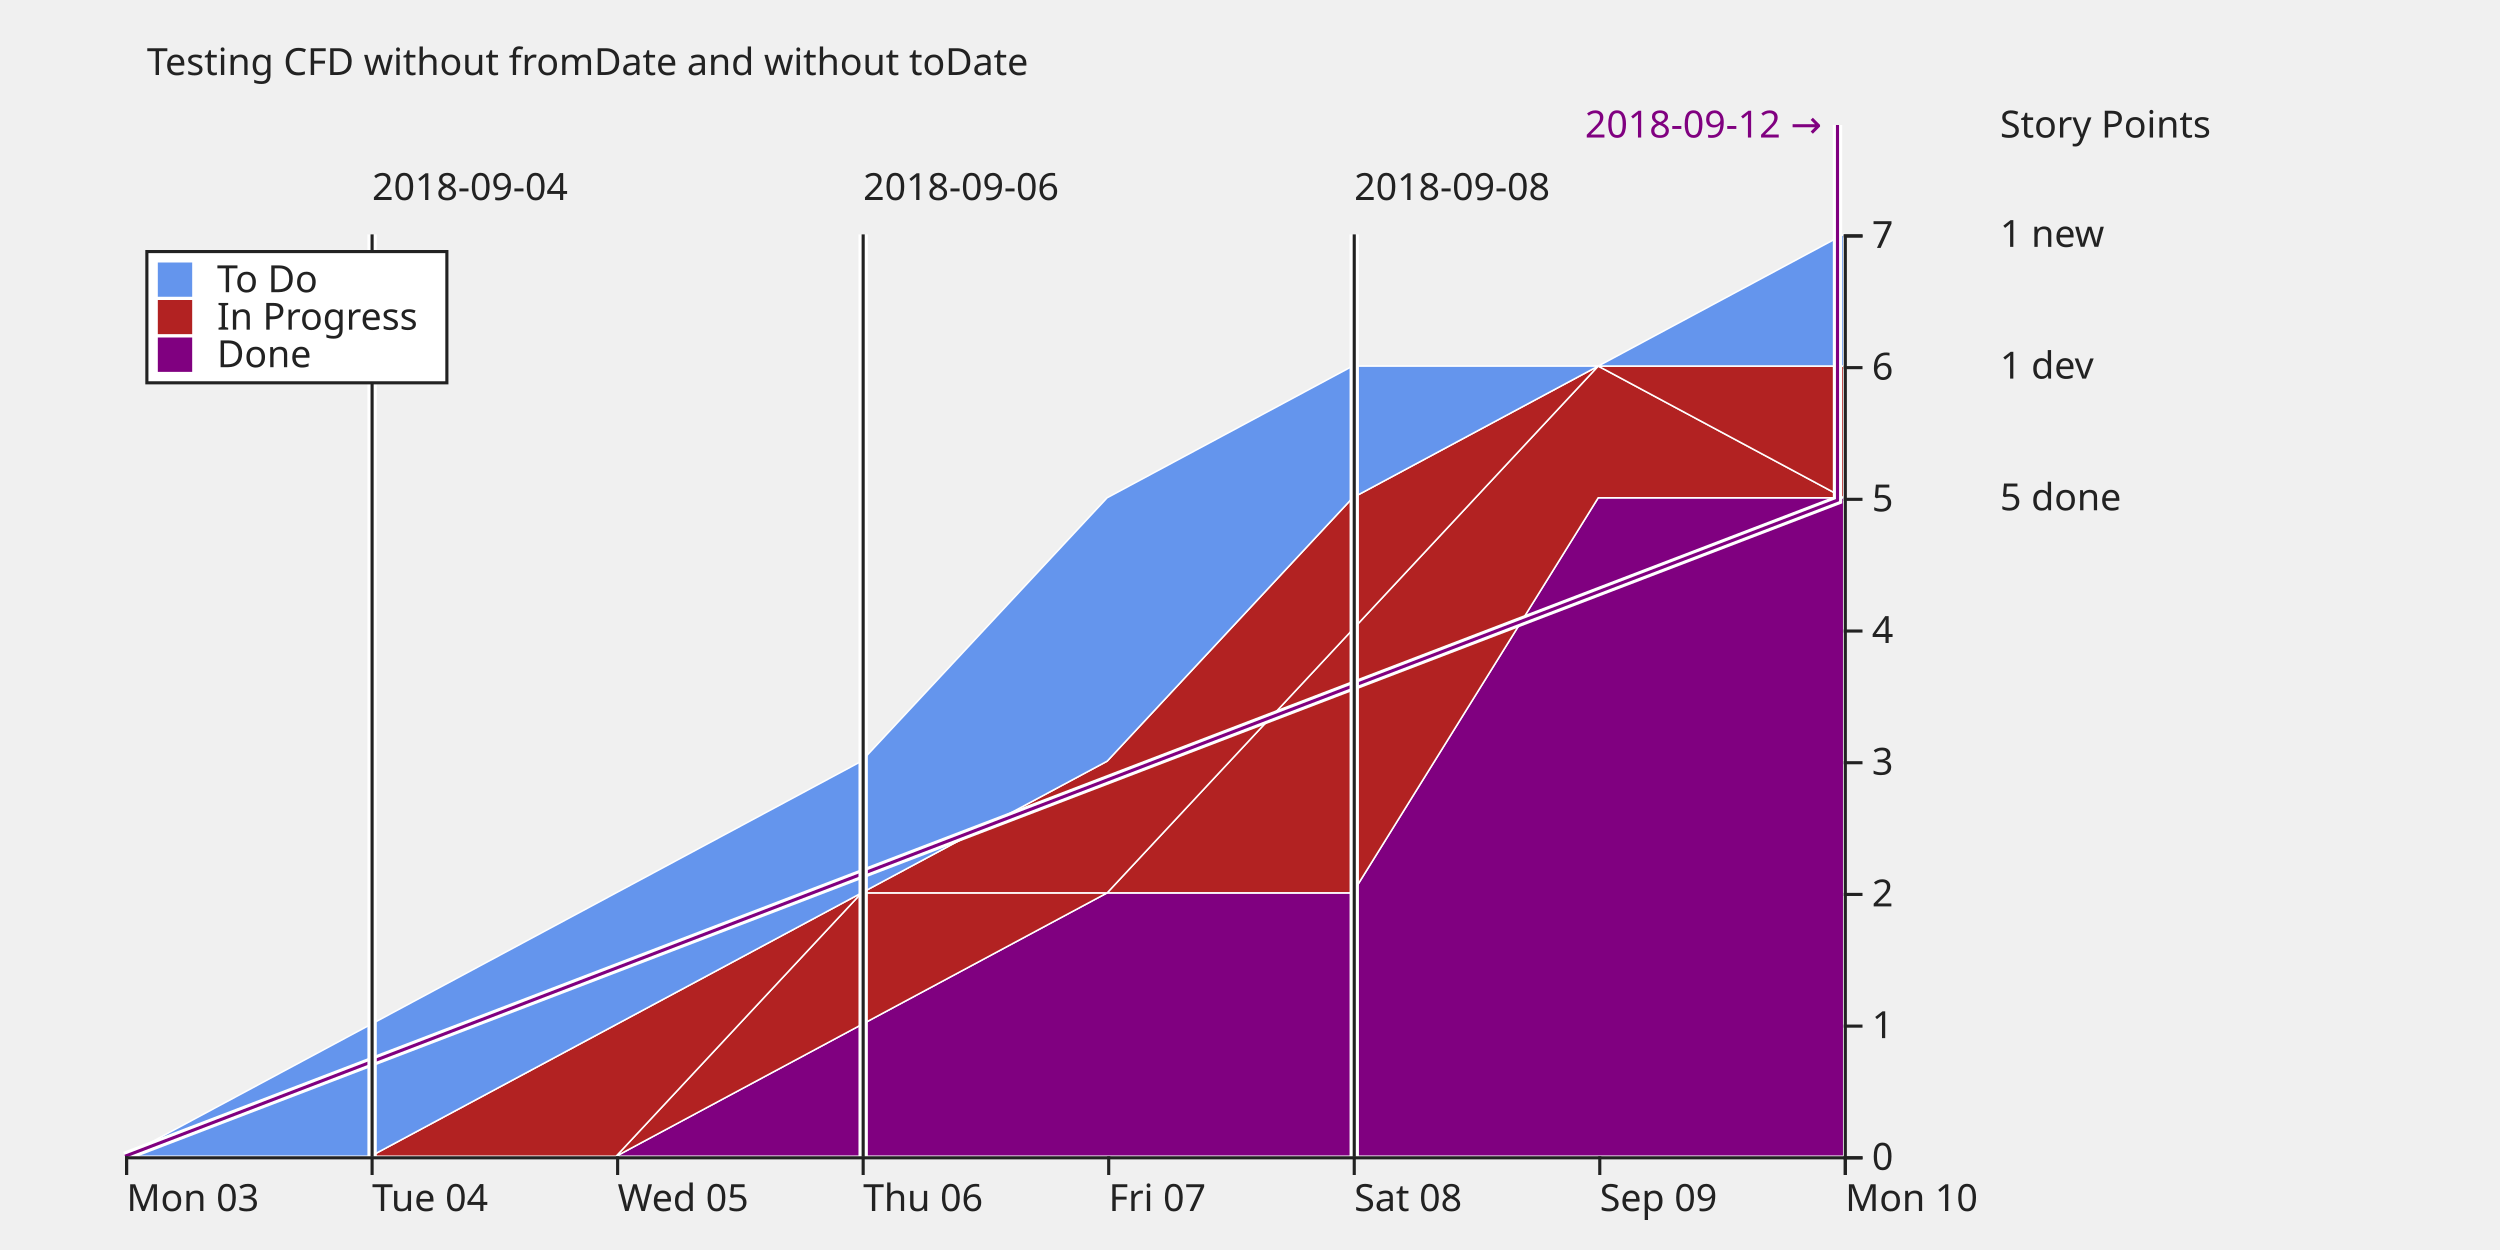
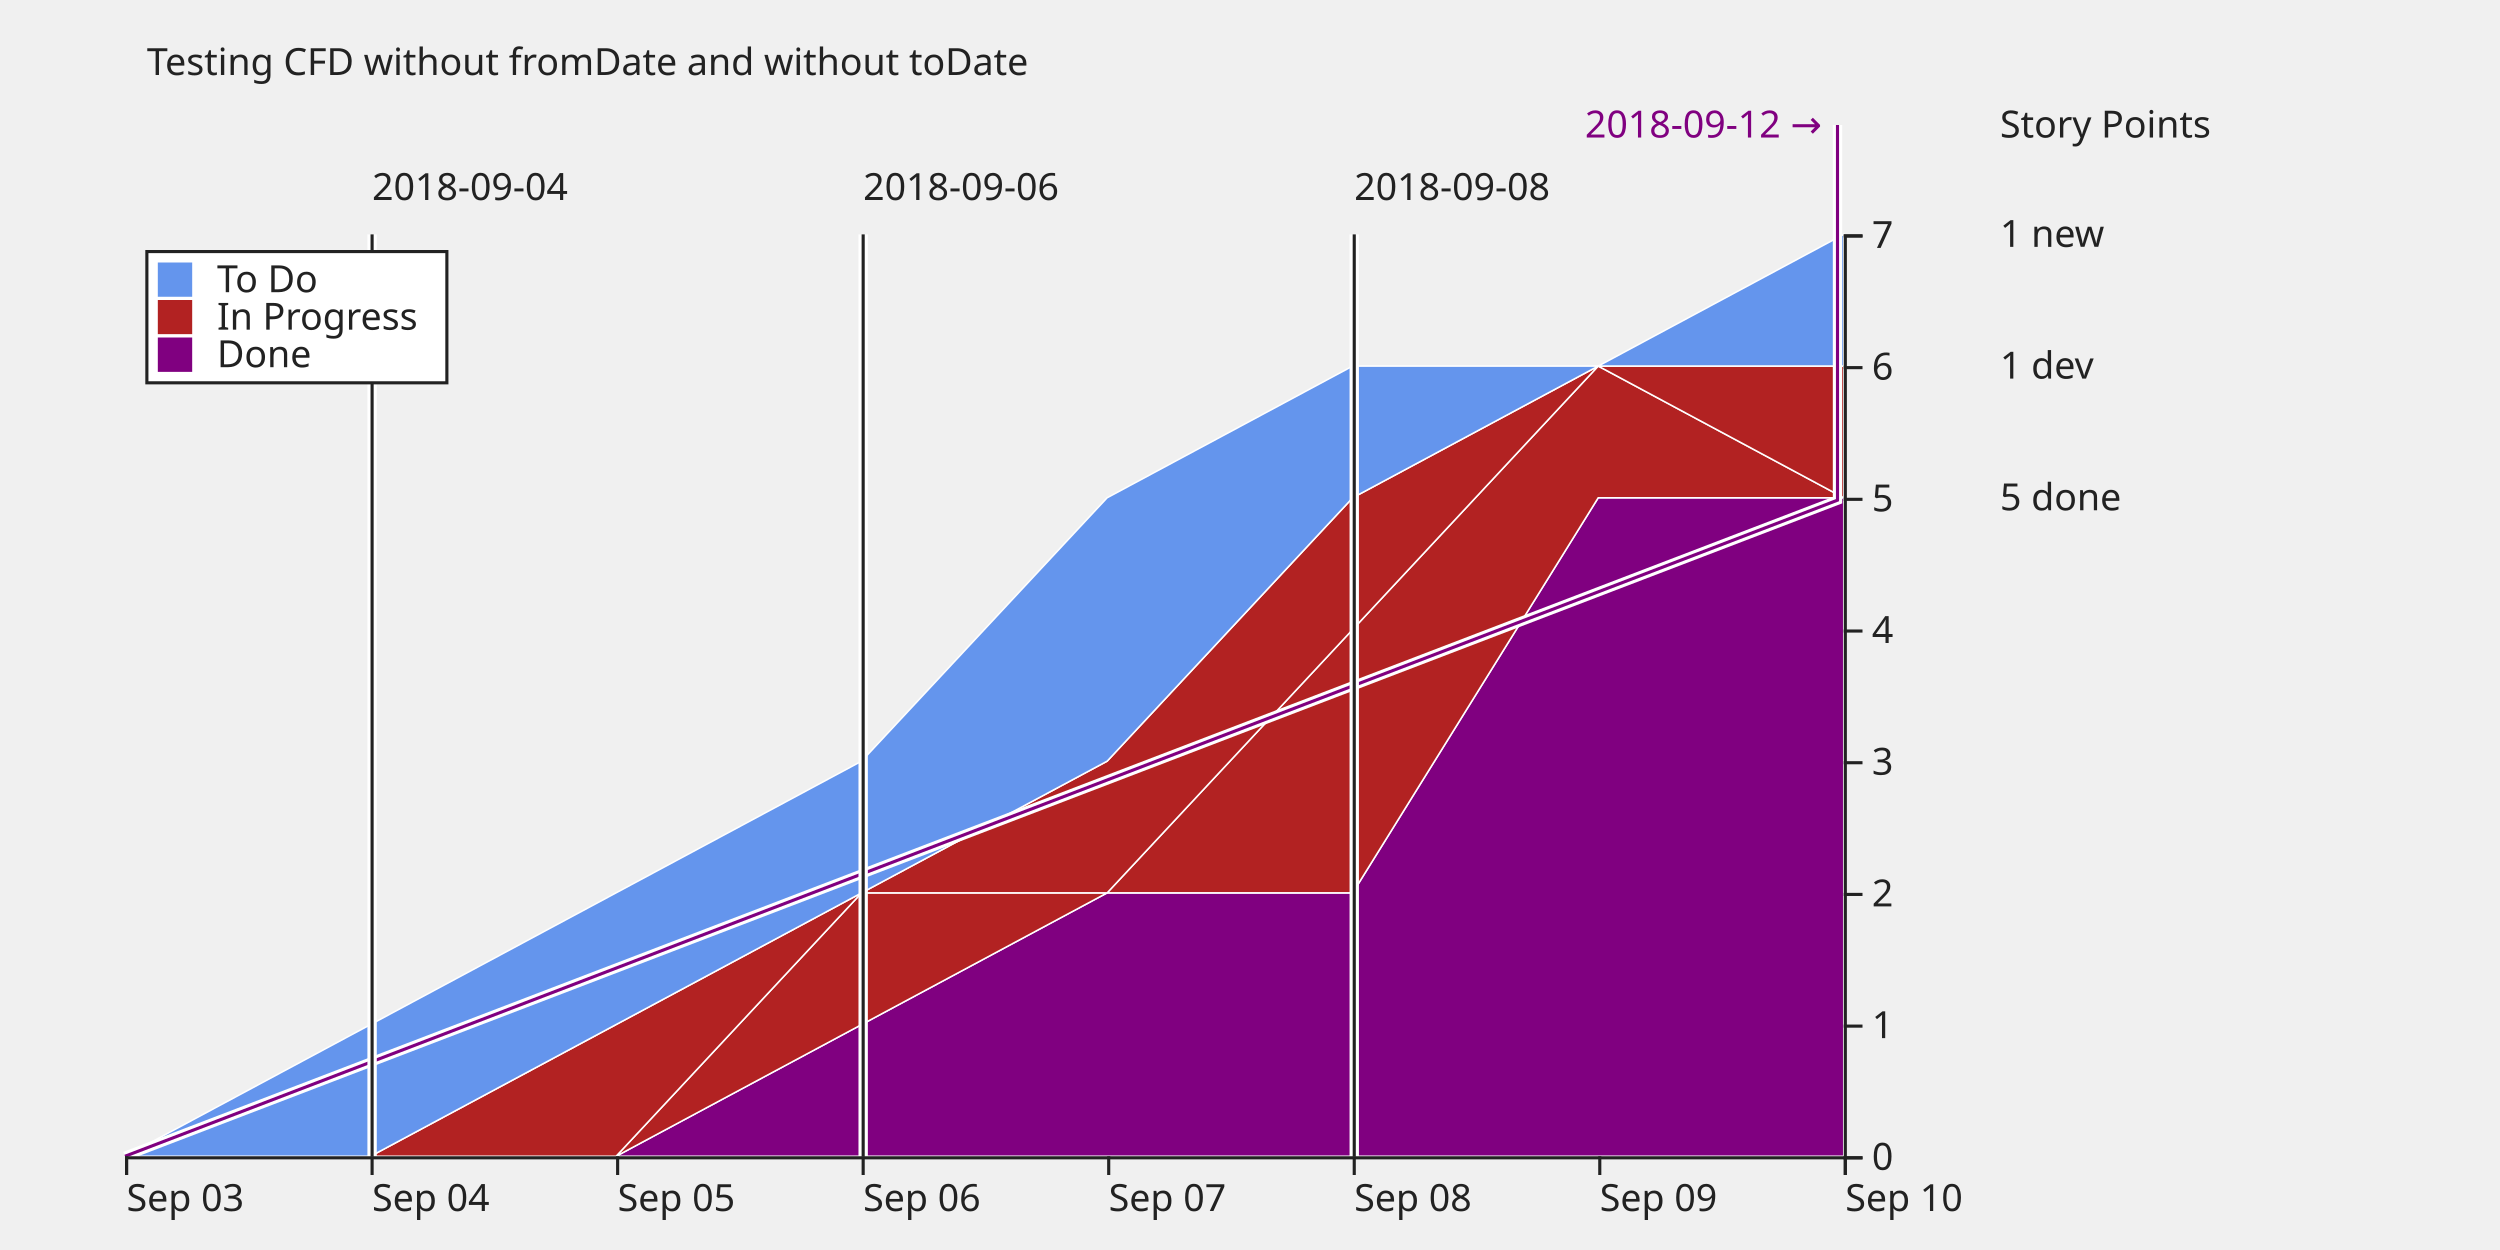
<svg xmlns="http://www.w3.org/2000/svg" width="800" height="400">
  <g transform="translate(40,75)">
    <g class="layer">
      <path class="area" style="fill: purple; stroke: #fff; stroke-width: .5;" d="M0,295L78.571,295L157.143,295L235.714,252.857L314.286,210.714L392.857,210.714L471.429,84.286L550,84.286L550,295L471.429,295L392.857,295L314.286,295L235.714,295L157.143,295L78.571,295L0,295Z" />
      <text x="600" y="84.286" dy="4px" font-size="12px" font-family="sans-serif" style="text-anchor: start; fill: #222;">5 done</text>
    </g>
    <g class="layer">
      <path class="area" style="fill: firebrick; stroke: #fff; stroke-width: .5;" d="M0,295L78.571,295L157.143,295L235.714,210.714L314.286,210.714L392.857,126.429L471.429,42.143L550,84.286L550,84.286L471.429,84.286L392.857,210.714L314.286,210.714L235.714,252.857L157.143,295L78.571,295L0,295Z" />
    </g>
    <g class="layer">
      <path class="area" style="fill: firebrick; stroke: #fff; stroke-width: .5;" d="M0,295L78.571,295L157.143,252.857L235.714,210.714L314.286,168.571L392.857,84.286L471.429,42.143L550,42.143L550,84.286L471.429,42.143L392.857,126.429L314.286,210.714L235.714,210.714L157.143,295L78.571,295L0,295Z" />
      <text x="600" y="42.143" dy="4px" font-size="12px" font-family="sans-serif" style="text-anchor: start; fill: #222;">1 dev</text>
    </g>
    <g class="layer">
      <path class="area" style="fill: cornflowerblue; stroke: #fff; stroke-width: .5;" d="M0,295L78.571,252.857L157.143,210.714L235.714,168.571L314.286,84.286L392.857,42.143L471.429,42.143L550,0L550,42.143L471.429,42.143L392.857,84.286L314.286,168.571L235.714,210.714L157.143,252.857L78.571,295L0,295Z" />
      <text x="600" y="0" dy="4px" font-size="12px" font-family="sans-serif" style="text-anchor: start; fill: #222;">1 new</text>
    </g>
    <path d="M0,295L548,85.052L548,-35" fill="none" style="stroke-width: 3; stroke: #fff;" />
    <path d="M0,295L548,85.052L548,-35" fill="none" style="stroke-width: 1; stroke: purple;" />
    <text x="543" y="-35" dy="4px" font-size="12" font-family="sans-serif" style="text-anchor: end; fill: purple;">2018-09-12 →</text>
    <line x1="79.071" y1="295" x2="79.071" y2="0" style="stroke-width: 3; stroke: #fff;" />
    <line x1="79.071" y1="295" x2="79.071" y2="0" style="stroke-width: 1; stroke: #222;" />
    <rect style="fill: #fff;" />
    <text x="79.071" y="-15" dy="4px" font-size="12px" font-family="sans-serif" style="fill: #222; text-anchor: start;">2018-09-04</text>
    <line x1="236.214" y1="295" x2="236.214" y2="0" style="stroke-width: 3; stroke: #fff;" />
    <line x1="236.214" y1="295" x2="236.214" y2="0" style="stroke-width: 1; stroke: #222;" />
    <rect style="fill: #fff;" />
    <text x="236.214" y="-15" dy="4px" font-size="12px" font-family="sans-serif" style="fill: #222; text-anchor: start;">2018-09-06</text>
    <line x1="393.357" y1="295" x2="393.357" y2="0" style="stroke-width: 3; stroke: #fff;" />
    <line x1="393.357" y1="295" x2="393.357" y2="0" style="stroke-width: 1; stroke: #222;" />
    <rect style="fill: #fff;" />
    <text x="393.357" y="-15" dy="4px" font-size="12px" font-family="sans-serif" style="fill: #222; text-anchor: start;">2018-09-08</text>
    <g transform="translate(0,295)" fill="none" font-size="10" font-family="sans-serif" text-anchor="middle">
      <path class="domain" stroke="currentColor" d="M0.5,6V0.5H550.5V6" style="stroke: #222;" />
      <g class="tick" opacity="1" transform="translate(0.5,0)">
        <line stroke="currentColor" y2="6" style="stroke: #222;" />
-         <text fill="currentColor" y="9" dy="0.71em" style="fill: #222; text-anchor: start;" font-size="12px" font-family="sans-serif">Mon 03</text>
+         <text fill="currentColor" y="9" dy="0.71em" style="fill: #222; text-anchor: start;" font-size="12px" font-family="sans-serif">Sep 03</text>
      </g>
      <g class="tick" opacity="1" transform="translate(79.07143,0)">
        <line stroke="currentColor" y2="6" style="stroke: #222;" />
-         <text fill="currentColor" y="9" dy="0.71em" style="fill: #222; text-anchor: start;" font-size="12px" font-family="sans-serif">Tue 04</text>
+         <text fill="currentColor" y="9" dy="0.71em" style="fill: #222; text-anchor: start;" font-size="12px" font-family="sans-serif">Sep 04</text>
      </g>
      <g class="tick" opacity="1" transform="translate(157.6429,0)">
        <line stroke="currentColor" y2="6" style="stroke: #222;" />
-         <text fill="currentColor" y="9" dy="0.71em" style="fill: #222; text-anchor: start;" font-size="12px" font-family="sans-serif">Wed 05</text>
+         <text fill="currentColor" y="9" dy="0.71em" style="fill: #222; text-anchor: start;" font-size="12px" font-family="sans-serif">Sep 05</text>
      </g>
      <g class="tick" opacity="1" transform="translate(236.2143,0)">
        <line stroke="currentColor" y2="6" style="stroke: #222;" />
-         <text fill="currentColor" y="9" dy="0.71em" style="fill: #222; text-anchor: start;" font-size="12px" font-family="sans-serif">Thu 06</text>
+         <text fill="currentColor" y="9" dy="0.71em" style="fill: #222; text-anchor: start;" font-size="12px" font-family="sans-serif">Sep 06</text>
      </g>
      <g class="tick" opacity="1" transform="translate(314.7857,0)">
        <line stroke="currentColor" y2="6" style="stroke: #222;" />
-         <text fill="currentColor" y="9" dy="0.71em" style="fill: #222; text-anchor: start;" font-size="12px" font-family="sans-serif">Fri 07</text>
+         <text fill="currentColor" y="9" dy="0.71em" style="fill: #222; text-anchor: start;" font-size="12px" font-family="sans-serif">Sep 07</text>
      </g>
      <g class="tick" opacity="1" transform="translate(393.3571,0)">
        <line stroke="currentColor" y2="6" style="stroke: #222;" />
-         <text fill="currentColor" y="9" dy="0.71em" style="fill: #222; text-anchor: start;" font-size="12px" font-family="sans-serif">Sat 08</text>
+         <text fill="currentColor" y="9" dy="0.71em" style="fill: #222; text-anchor: start;" font-size="12px" font-family="sans-serif">Sep 08</text>
      </g>
      <g class="tick" opacity="1" transform="translate(471.9286,0)">
        <line stroke="currentColor" y2="6" style="stroke: #222;" />
        <text fill="currentColor" y="9" dy="0.71em" style="fill: #222; text-anchor: start;" font-size="12px" font-family="sans-serif">Sep 09</text>
      </g>
      <g class="tick" opacity="1" transform="translate(550.5,0)">
        <line stroke="currentColor" y2="6" style="stroke: #222;" />
-         <text fill="currentColor" y="9" dy="0.71em" style="fill: #222; text-anchor: start;" font-size="12px" font-family="sans-serif">Mon 10</text>
+         <text fill="currentColor" y="9" dy="0.71em" style="fill: #222; text-anchor: start;" font-size="12px" font-family="sans-serif">Sep 10</text>
      </g>
    </g>
    <g transform="translate(550 ,0)" fill="none" font-size="10" font-family="sans-serif" text-anchor="start">
      <path class="domain" stroke="currentColor" d="M6,295.5H0.5V0.5H6" style="stroke: #222;" />
      <g class="tick" opacity="1" transform="translate(0,295.5)">
        <line stroke="currentColor" x2="6" style="stroke: #222;" />
        <text fill="currentColor" x="9" dy="0.32em" style="fill: #222;" text-anchor="start" font-size="12px" font-family="sans-serif">0</text>
      </g>
      <g class="tick" opacity="1" transform="translate(0,253.3571)">
        <line stroke="currentColor" x2="6" style="stroke: #222;" />
        <text fill="currentColor" x="9" dy="0.32em" style="fill: #222;" text-anchor="start" font-size="12px" font-family="sans-serif">1</text>
      </g>
      <g class="tick" opacity="1" transform="translate(0,211.2143)">
        <line stroke="currentColor" x2="6" style="stroke: #222;" />
        <text fill="currentColor" x="9" dy="0.32em" style="fill: #222;" text-anchor="start" font-size="12px" font-family="sans-serif">2</text>
      </g>
      <g class="tick" opacity="1" transform="translate(0,169.0714)">
        <line stroke="currentColor" x2="6" style="stroke: #222;" />
        <text fill="currentColor" x="9" dy="0.32em" style="fill: #222;" text-anchor="start" font-size="12px" font-family="sans-serif">3</text>
      </g>
      <g class="tick" opacity="1" transform="translate(0,126.9286)">
        <line stroke="currentColor" x2="6" style="stroke: #222;" />
        <text fill="currentColor" x="9" dy="0.32em" style="fill: #222;" text-anchor="start" font-size="12px" font-family="sans-serif">4</text>
      </g>
      <g class="tick" opacity="1" transform="translate(0,84.78571)">
        <line stroke="currentColor" x2="6" style="stroke: #222;" />
        <text fill="currentColor" x="9" dy="0.32em" style="fill: #222;" text-anchor="start" font-size="12px" font-family="sans-serif">5</text>
      </g>
      <g class="tick" opacity="1" transform="translate(0,42.64286)">
        <line stroke="currentColor" x2="6" style="stroke: #222;" />
        <text fill="currentColor" x="9" dy="0.32em" style="fill: #222;" text-anchor="start" font-size="12px" font-family="sans-serif">6</text>
      </g>
      <g class="tick" opacity="1" transform="translate(0,0.5)">
        <line stroke="currentColor" x2="6" style="stroke: #222;" />
        <text fill="currentColor" x="9" dy="0.32em" style="fill: #222;" text-anchor="start" font-size="12px" font-family="sans-serif">7</text>
      </g>
    </g>
    <text x="7" y="-55" dy="4px" font-size="12px" font-family="sans-serif" style="text-anchor: start; fill: #222;">Testing CFD without fromDate and without toDate</text>
    <rect x="7" y="5.5" width="96" height="42" style="fill: #fff; stroke: #222;" />
    <rect x="10" y="8.5" width="12" height="12" style="fill: cornflowerblue; stroke: #fff;" />
    <text x="29.44" y="14.5" dy="4px" font-size="12px" font-family="sans-serif" style="text-anchor: start; fill: #222;">To Do</text>
    <rect x="10" y="20.5" width="12" height="12" style="fill: firebrick; stroke: #fff;" />
    <text x="29.44" y="26.5" dy="4px" font-size="12px" font-family="sans-serif" style="text-anchor: start; fill: #222;">In Progress</text>
    <rect x="10" y="32.5" width="12" height="12" style="fill: purple; stroke: #fff;" />
    <text x="29.44" y="38.5" dy="4px" font-size="12px" font-family="sans-serif" style="text-anchor: start; fill: #222;">Done</text>
    <text x="600" y="-35" dy="4px" font-size="12px" font-family="sans-serif" style="text-anchor: start; fill: #222;">Story Points</text>
    <rect fill="#fff" stroke="#222" class="focus-item" width="12" height="12" style="display: none;" />
    <text dy="4px" font-size="12px" font-family="sans-serif" style="text-anchor: start; fill: #222; display: none;" />
    <text dy="4px" font-size="12px" font-family="sans-serif" style="text-anchor: start; fill: #222; display: none;" />
    <text dy="4px" font-size="12px" font-family="sans-serif" style="text-anchor: start; fill: #222; display: none;" />
    <text dy="4px" font-size="12px" font-family="sans-serif" style="text-anchor: start; fill: #222; display: none;" />
    <text dy="4px" font-size="12px" font-family="sans-serif" style="text-anchor: start; fill: #222; display: none;" />
    <text dy="4px" font-size="12px" font-family="sans-serif" style="text-anchor: start; fill: #222; display: none;" />
    <text dy="4px" font-size="12px" font-family="sans-serif" style="text-anchor: start; fill: #222; display: none;" />
    <text dy="4px" font-size="12px" font-family="sans-serif" style="text-anchor: start; fill: #222; display: none;" />
    <text dy="4px" font-size="12px" font-family="sans-serif" style="text-anchor: start; fill: #222; display: none;" />
    <text dy="4px" font-size="12px" font-family="sans-serif" style="text-anchor: start; fill: #222; display: none;" />
    <text dy="4px" font-size="12px" font-family="sans-serif" style="text-anchor: start; fill: #222; display: none;" />
    <text dy="4px" font-size="12px" font-family="sans-serif" style="text-anchor: start; fill: #222; display: none;" />
    <text dy="4px" font-size="12px" font-family="sans-serif" style="text-anchor: start; fill: #222; display: none;" />
    <text dy="4px" font-size="12px" font-family="sans-serif" style="text-anchor: start; fill: #222; display: none;" />
    <text dy="4px" font-size="12px" font-family="sans-serif" style="text-anchor: start; fill: #222; display: none;" />
    <text dy="4px" font-size="12px" font-family="sans-serif" style="text-anchor: start; fill: #222; display: none;" />
    <text dy="4px" font-size="12px" font-family="sans-serif" style="text-anchor: start; fill: #222; display: none;" />
    <text dy="4px" font-size="12px" font-family="sans-serif" style="text-anchor: start; fill: #222; display: none;" />
    <text dy="4px" font-size="12px" font-family="sans-serif" style="text-anchor: start; fill: #222; display: none;" />
    <text dy="4px" font-size="12px" font-family="sans-serif" style="text-anchor: start; fill: #222; display: none;" />
    <text dy="4px" font-size="12px" font-family="sans-serif" style="text-anchor: start; fill: #222; display: none;" />
    <text dy="4px" font-size="12px" font-family="sans-serif" style="text-anchor: start; fill: #222; display: none;" />
    <text dy="4px" font-size="12px" font-family="sans-serif" style="text-anchor: start; fill: #222; display: none;" />
    <text dy="4px" font-size="12px" font-family="sans-serif" style="text-anchor: start; fill: #222; display: none;" />
    <text dy="4px" font-size="12px" font-family="sans-serif" style="text-anchor: start; fill: #222; display: none;" />
    <text dy="4px" font-size="12px" font-family="sans-serif" style="text-anchor: start; fill: #222; display: none;" />
    <text dy="4px" font-size="12px" font-family="sans-serif" style="text-anchor: start; fill: #222; display: none;" />
    <text dy="4px" font-size="12px" font-family="sans-serif" style="text-anchor: start; fill: #222; display: none;" />
    <text dy="4px" font-size="12px" font-family="sans-serif" style="text-anchor: start; fill: #222; display: none;" />
    <text dy="4px" font-size="12px" font-family="sans-serif" style="text-anchor: start; fill: #222; display: none;" />
    <text dy="4px" font-size="12px" font-family="sans-serif" style="text-anchor: start; fill: #222; display: none;" />
    <text dy="4px" font-size="12px" font-family="sans-serif" style="text-anchor: start; fill: #222; display: none;" />
    <text dy="4px" font-size="12px" font-family="sans-serif" style="text-anchor: start; fill: #222; display: none;" />
    <text dy="4px" font-size="12px" font-family="sans-serif" style="text-anchor: start; fill: #222; display: none;" />
    <text dy="4px" font-size="12px" font-family="sans-serif" style="text-anchor: start; fill: #222; display: none;" />
    <text dy="4px" font-size="12px" font-family="sans-serif" style="text-anchor: start; fill: #222; display: none;" />
    <text dy="4px" font-size="12px" font-family="sans-serif" style="text-anchor: start; fill: #222; display: none;" />
    <text dy="4px" font-size="12px" font-family="sans-serif" style="text-anchor: start; fill: #222; display: none;" />
    <text dy="4px" font-size="12px" font-family="sans-serif" style="text-anchor: start; fill: #222; display: none;" />
    <text dy="4px" font-size="12px" font-family="sans-serif" style="text-anchor: start; fill: #222; display: none;" />
    <line style="display: none; stroke-width: 3; stroke: #fff;" />
    <line style="display: none; stroke-width: 1; stroke: #222;" />
    <rect width="760" height="295" fill="transparent" />
  </g>
</svg>
